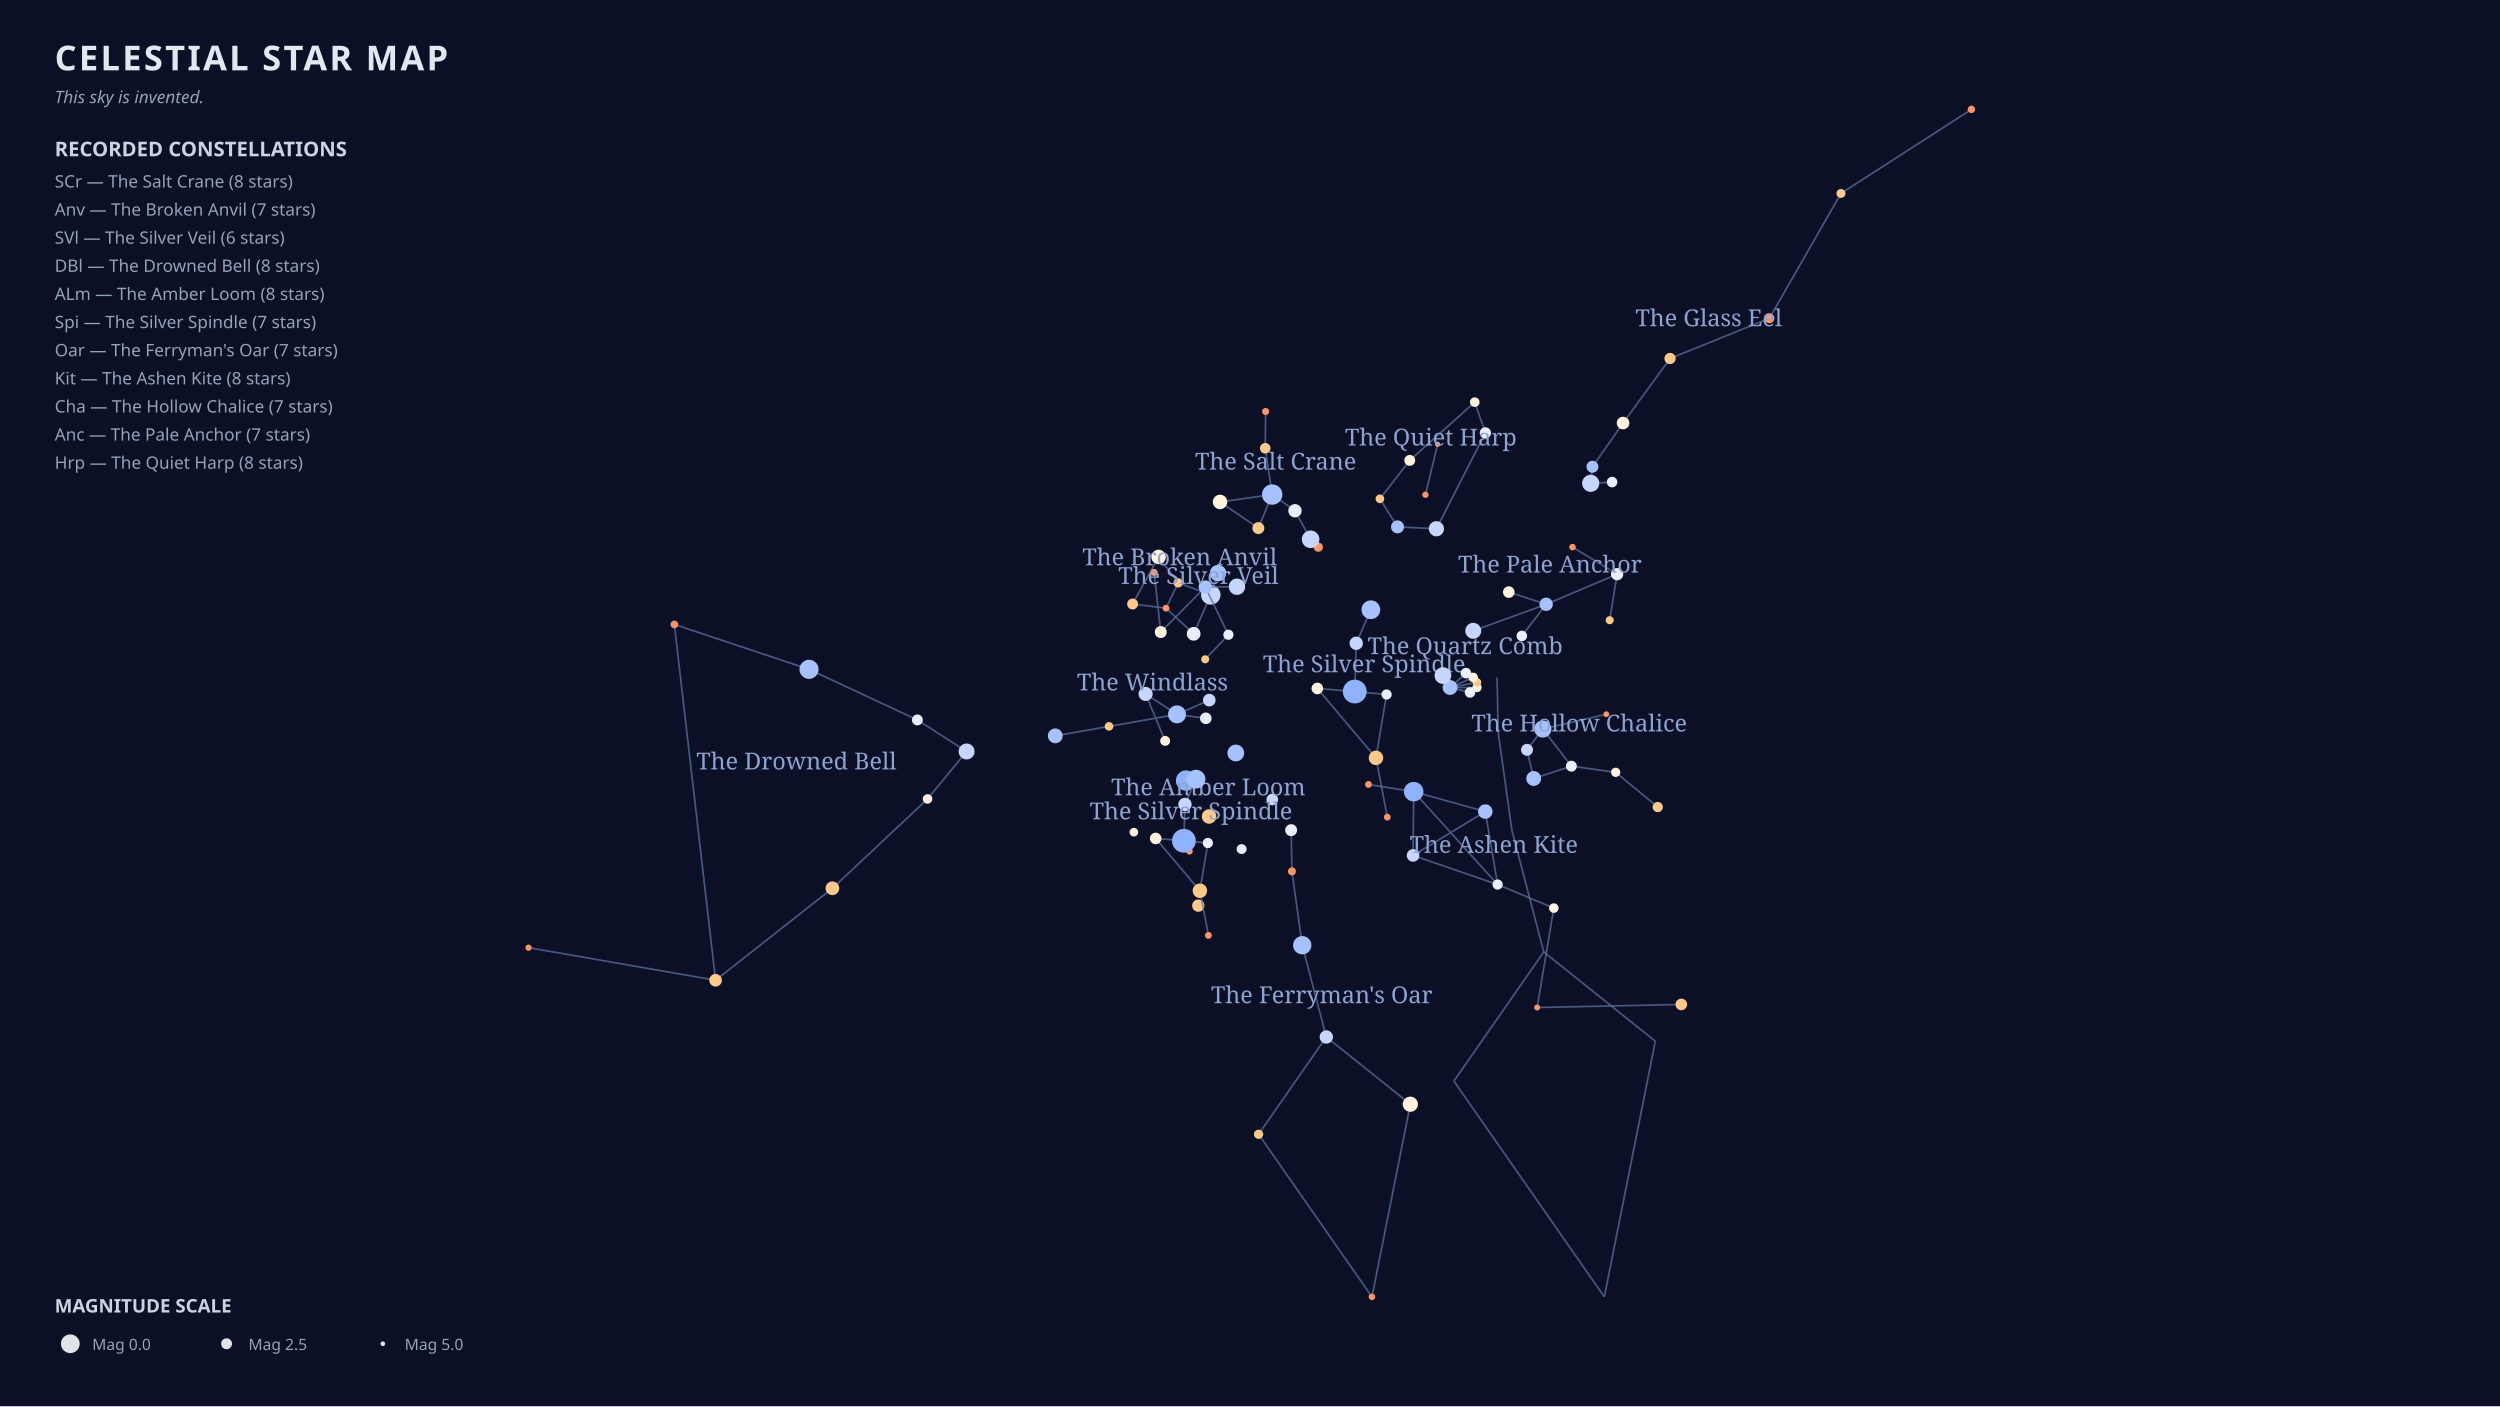
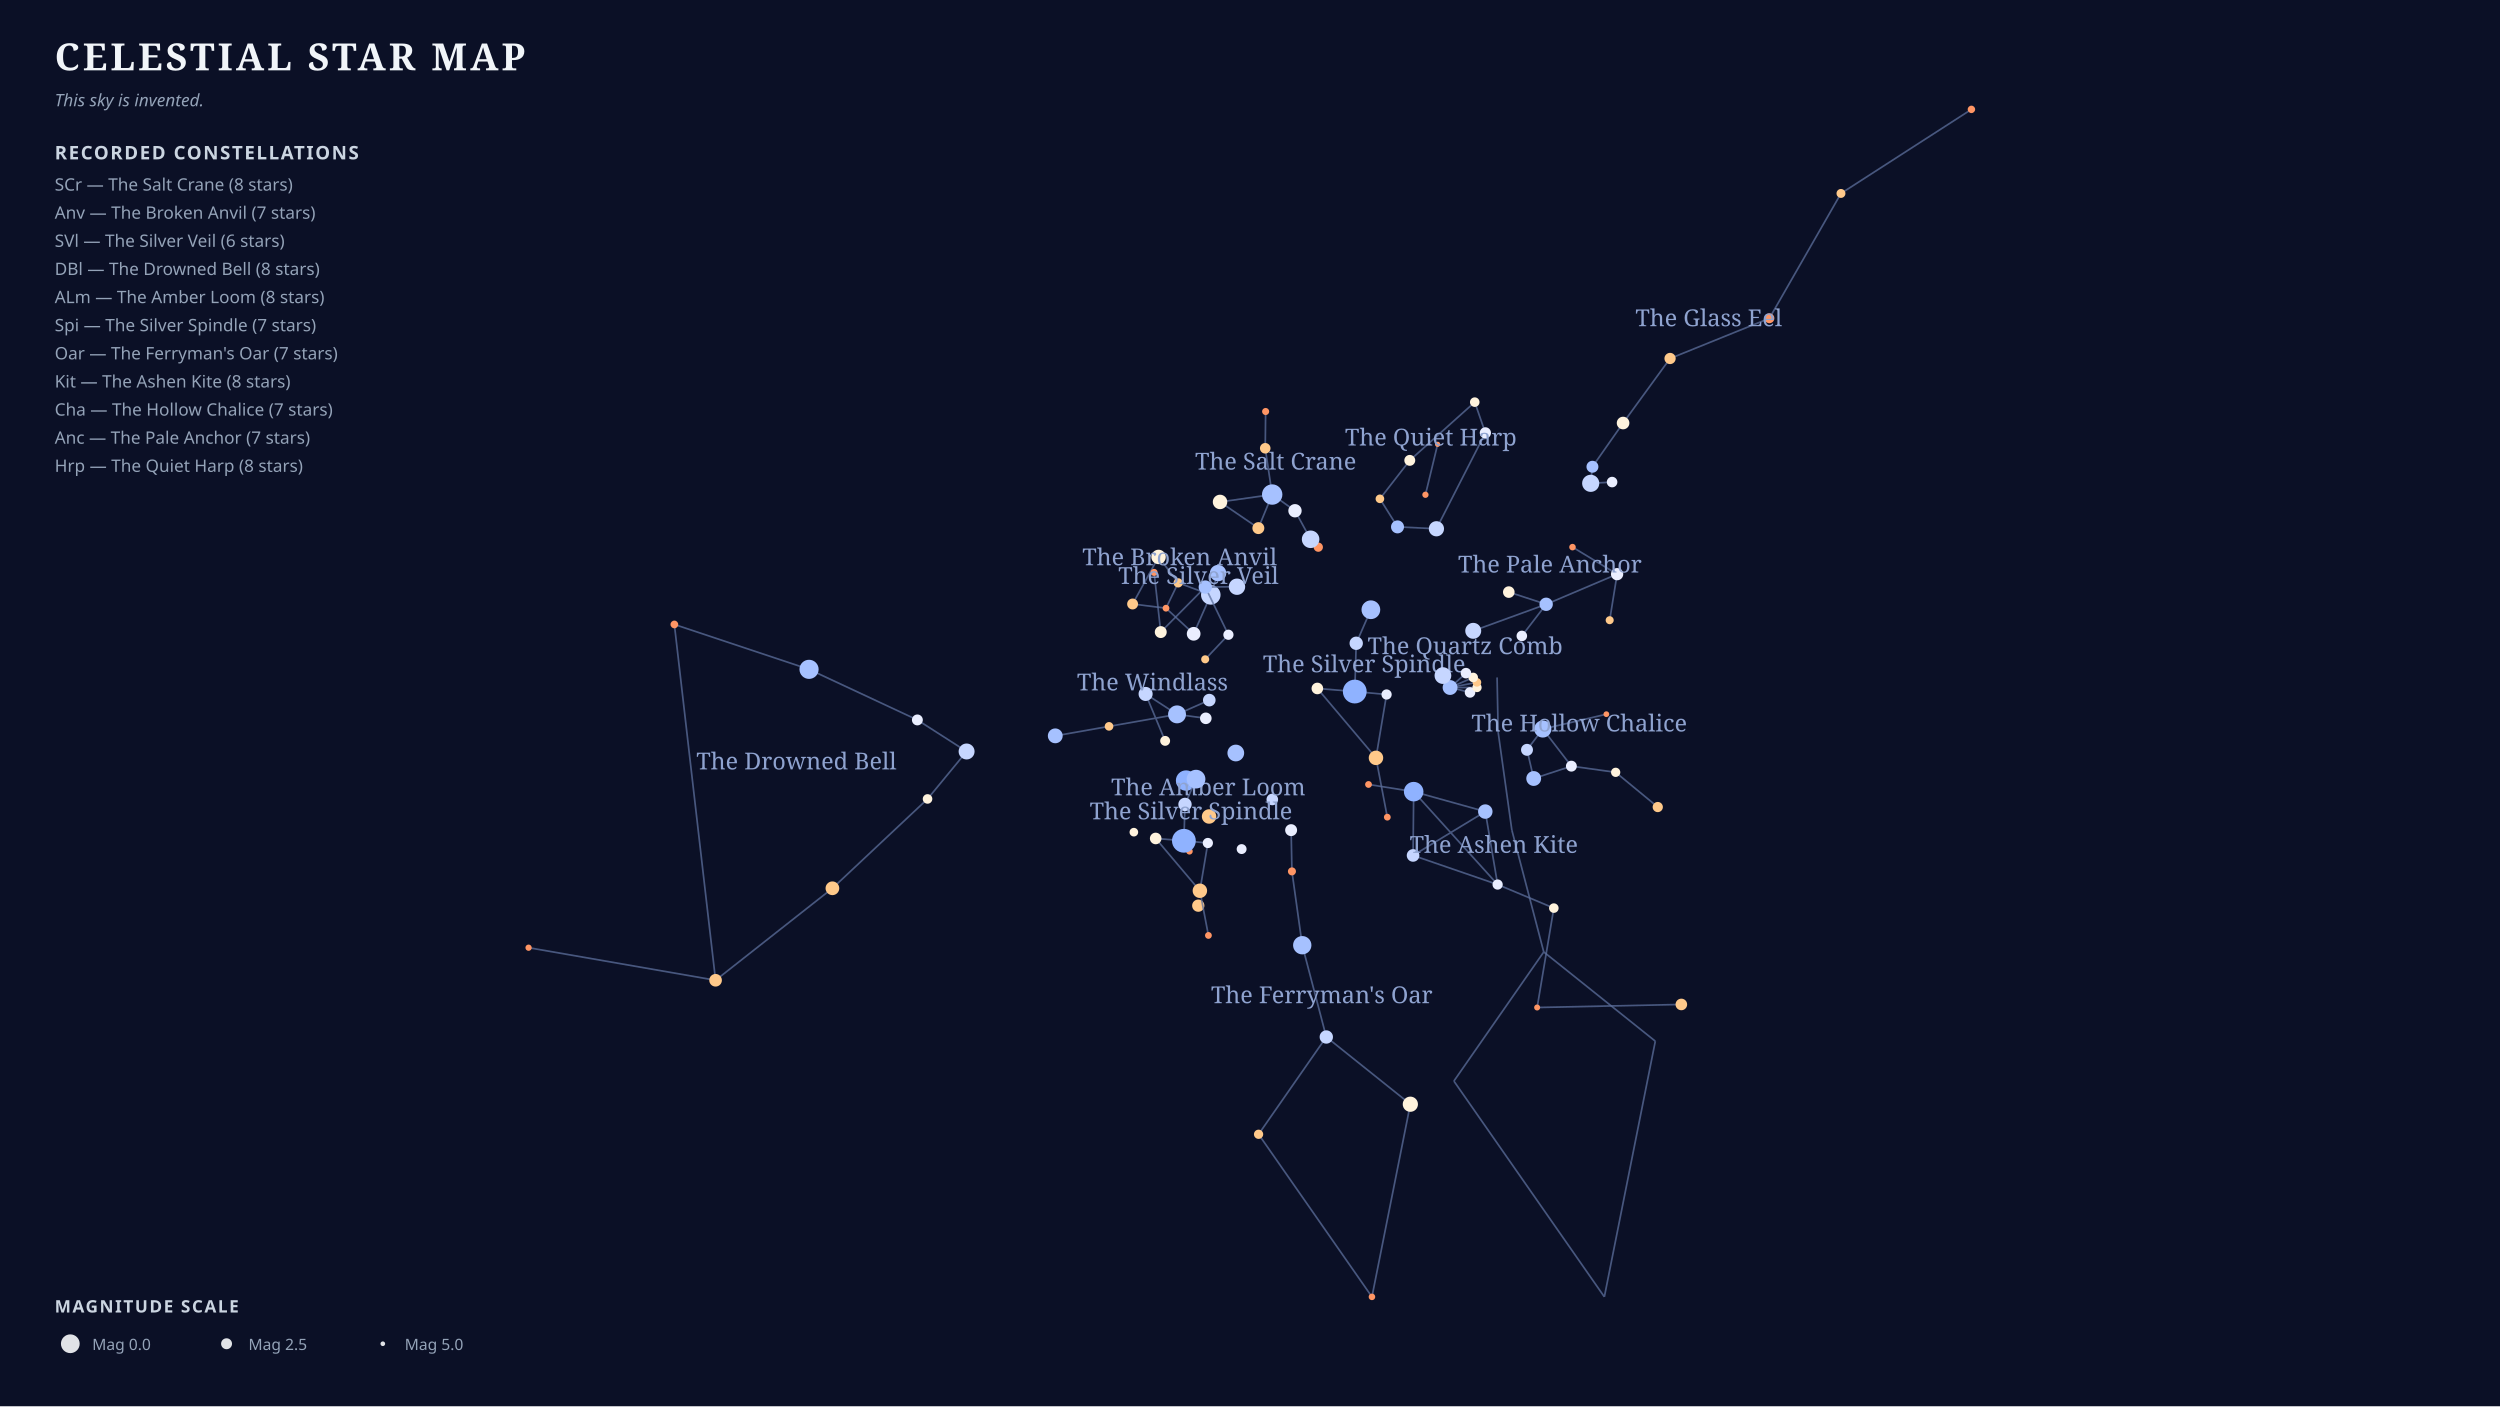
<svg xmlns="http://www.w3.org/2000/svg" width="1600" height="900" viewBox="0 0 1600 900" role="img" aria-label="A sky invented by three agents">
  <rect width="1600" height="900" fill="#0b1026" />
  <g stroke="#5c6f9c" stroke-width="1.1" opacity="0.75">
    <line x1="843.71" y1="350.19" x2="838.79" y2="345.14" />
    <line x1="838.79" y1="345.14" x2="828.79" y2="326.88" />
    <line x1="828.79" y1="326.88" x2="814.20" y2="316.51" />
    <line x1="814.20" y1="316.51" x2="805.35" y2="337.99" />
    <line x1="805.35" y1="337.99" x2="780.82" y2="321.24" />
    <line x1="780.82" y1="321.24" x2="814.20" y2="316.51" />
    <line x1="814.20" y1="316.51" x2="809.75" y2="286.90" />
    <line x1="809.75" y1="286.90" x2="810.00" y2="263.36" />
  </g>
  <circle cx="843.71" cy="350.19" r="2.96" fill="#ff9564" />
  <circle cx="810.00" cy="263.36" r="2.28" fill="#ff9564" />
  <circle cx="838.79" cy="345.14" r="5.62" fill="#c6d6ff" />
  <circle cx="809.75" cy="286.90" r="3.38" fill="#ffc98a" />
  <circle cx="828.79" cy="326.88" r="4.27" fill="#eaeeff" />
  <circle cx="814.20" cy="316.51" r="6.53" fill="#a6c1ff" />
  <circle cx="780.82" cy="321.24" r="4.63" fill="#fff3dd" />
  <circle cx="805.35" cy="337.99" r="3.82" fill="#ffc98a" />
  <text x="816.43" y="300.53" fill="#8fa3d0" font-size="15" font-family="Georgia, serif" text-anchor="middle">The Salt Crane</text>
  <g stroke="#5c6f9c" stroke-width="1.1" opacity="0.75">
    <line x1="779.56" y1="366.77" x2="774.90" y2="380.73" />
    <line x1="774.90" y1="380.73" x2="763.94" y2="405.63" />
    <line x1="774.90" y1="380.73" x2="754.04" y2="373.03" />
    <line x1="763.94" y1="405.63" x2="746.24" y2="389.25" />
    <line x1="754.04" y1="373.03" x2="746.24" y2="389.25" />
    <line x1="754.04" y1="373.03" x2="741.48" y2="356.44" />
    <line x1="746.24" y1="389.25" x2="724.86" y2="386.56" />
    <line x1="741.48" y1="356.44" x2="724.86" y2="386.56" />
  </g>
  <circle cx="741.48" cy="356.44" r="4.63" fill="#fff3dd" />
  <circle cx="724.86" cy="386.56" r="3.49" fill="#ffc98a" />
  <circle cx="779.56" cy="366.77" r="5.24" fill="#a6c1ff" />
  <circle cx="774.90" cy="380.73" r="6.26" fill="#c6d6ff" />
  <circle cx="763.94" cy="405.63" r="4.39" fill="#eaeeff" />
  <circle cx="754.04" cy="373.03" r="2.96" fill="#ffc98a" />
  <circle cx="746.24" cy="389.25" r="2.19" fill="#ff9564" />
  <text x="755.00" y="361.77" fill="#8fa3d0" font-size="15" font-family="Georgia, serif" text-anchor="middle">The Broken Anvil</text>
  <g stroke="#5c6f9c" stroke-width="1.1" opacity="0.75">
    <line x1="791.67" y1="375.50" x2="771.39" y2="375.72" />
    <line x1="771.39" y1="375.72" x2="786.19" y2="406.24" />
    <line x1="786.19" y1="406.24" x2="771.32" y2="421.96" />
    <line x1="771.39" y1="375.72" x2="742.88" y2="404.53" />
    <line x1="742.88" y1="404.53" x2="738.62" y2="366.34" />
  </g>
  <circle cx="791.67" cy="375.50" r="5.24" fill="#c6d6ff" />
  <circle cx="771.39" cy="375.72" r="4.27" fill="#a6c1ff" />
  <circle cx="786.19" cy="406.24" r="3.27" fill="#eaeeff" />
  <circle cx="742.88" cy="404.53" r="3.82" fill="#fff3dd" />
  <circle cx="771.32" cy="421.96" r="2.57" fill="#ffc98a" />
  <circle cx="738.62" cy="366.34" r="2.28" fill="#ff9564" />
  <text x="767.01" y="373.72" fill="#8fa3d0" font-size="15" font-family="Georgia, serif" text-anchor="middle">The Silver Veil</text>
  <g stroke="#5c6f9c" stroke-width="1.1" opacity="0.75">
    <line x1="618.62" y1="480.95" x2="587.12" y2="460.76" />
    <line x1="618.62" y1="480.95" x2="593.63" y2="511.32" />
    <line x1="587.12" y1="460.76" x2="517.79" y2="428.38" />
    <line x1="593.63" y1="511.32" x2="532.74" y2="568.50" />
    <line x1="517.79" y1="428.38" x2="431.59" y2="399.65" />
    <line x1="532.74" y1="568.50" x2="457.97" y2="627.37" />
    <line x1="431.59" y1="399.65" x2="457.97" y2="627.37" />
    <line x1="457.97" y1="627.37" x2="338.29" y2="606.53" />
  </g>
  <circle cx="338.29" cy="606.53" r="2.02" fill="#ff9564" />
  <circle cx="618.62" cy="480.95" r="5.11" fill="#c6d6ff" />
  <circle cx="532.74" cy="568.50" r="4.39" fill="#ffc98a" />
  <circle cx="517.79" cy="428.38" r="6.13" fill="#a6c1ff" />
  <circle cx="457.97" cy="627.37" r="4.04" fill="#ffc98a" />
  <circle cx="431.59" cy="399.65" r="2.47" fill="#ff9564" />
  <circle cx="593.63" cy="511.32" r="3.06" fill="#fff3dd" />
  <circle cx="587.12" cy="460.76" r="3.49" fill="#eaeeff" />
  <text x="509.72" y="492.43" fill="#8fa3d0" font-size="15" font-family="Georgia, serif" text-anchor="middle">The Drowned Bell</text>
  <g stroke="#5c6f9c" stroke-width="1.1" opacity="0.75">
    <line x1="753.30" y1="457.20" x2="773.94" y2="448.08" />
    <line x1="753.30" y1="457.20" x2="771.72" y2="459.72" />
    <line x1="753.30" y1="457.20" x2="733.19" y2="444.12" />
    <line x1="733.19" y1="444.12" x2="745.69" y2="474.15" />
    <line x1="753.30" y1="457.20" x2="709.78" y2="464.87" />
    <line x1="709.78" y1="464.87" x2="675.37" y2="470.94" />
  </g>
  <circle cx="709.78" cy="464.87" r="2.76" fill="#ffc98a" />
  <circle cx="753.30" cy="457.20" r="5.74" fill="#a6c1ff" />
  <circle cx="773.94" cy="448.08" r="4.04" fill="#c6d6ff" />
  <circle cx="771.72" cy="459.72" r="3.71" fill="#eaeeff" />
  <circle cx="675.37" cy="470.94" r="4.75" fill="#a6c1ff" />
  <circle cx="745.69" cy="474.15" r="3.17" fill="#fff3dd" />
  <circle cx="733.19" cy="444.12" r="4.51" fill="#c6d6ff" />
  <text x="737.57" y="441.87" fill="#8fa3d0" font-size="15" font-family="Georgia, serif" text-anchor="middle">The Windlass</text>
  <g stroke="#5c6f9c" stroke-width="1.1" opacity="0.75">
    <line x1="877.36" y1="390.23" x2="867.98" y2="411.69" />
    <line x1="867.98" y1="411.69" x2="867.05" y2="442.59" />
    <line x1="867.05" y1="442.59" x2="887.41" y2="444.48" />
    <line x1="867.05" y1="442.59" x2="843.10" y2="440.62" />
    <line x1="887.41" y1="444.48" x2="880.62" y2="485.03" />
    <line x1="843.10" y1="440.62" x2="880.62" y2="485.03" />
    <line x1="880.62" y1="485.03" x2="887.88" y2="522.99" />
  </g>
  <circle cx="880.62" cy="485.03" r="4.63" fill="#ffc98a" />
  <circle cx="887.41" cy="444.48" r="3.27" fill="#eaeeff" />
  <circle cx="867.98" cy="411.69" r="4.27" fill="#c6d6ff" />
  <circle cx="843.10" cy="440.62" r="3.71" fill="#fff3dd" />
  <circle cx="887.88" cy="522.99" r="2.19" fill="#ff9564" />
  <circle cx="877.36" cy="390.23" r="6.00" fill="#a6c1ff" />
  <circle cx="867.05" cy="442.59" r="7.62" fill="#8fb2ff" />
  <text x="873.06" y="430.23" fill="#8fa3d0" font-size="15" font-family="Georgia, serif" text-anchor="middle">The Silver Spindle</text>
  <g stroke="#5c6f9c" stroke-width="1.1" opacity="0.75">
    <line x1="958.13" y1="433.56" x2="958.82" y2="468.59" />
    <line x1="958.82" y1="468.59" x2="967.59" y2="531.30" />
    <line x1="967.59" y1="531.30" x2="988.00" y2="609.26" />
    <line x1="988.00" y1="609.26" x2="930.49" y2="691.89" />
    <line x1="988.00" y1="609.26" x2="1059.40" y2="666.36" />
    <line x1="930.49" y1="691.89" x2="1026.79" y2="830.00" />
    <line x1="1059.40" y1="666.36" x2="1026.79" y2="830.00" />
  </g>
  <circle cx="759.09" cy="499.55" r="6.53" fill="#8fb2ff" />
  <circle cx="790.91" cy="481.93" r="5.36" fill="#a6c1ff" />
  <circle cx="766.89" cy="579.62" r="3.93" fill="#ffc98a" />
  <circle cx="725.67" cy="532.59" r="2.76" fill="#fff3dd" />
  <circle cx="794.64" cy="543.41" r="3.17" fill="#eaeeff" />
  <circle cx="814.27" cy="511.66" r="3.71" fill="#c6d6ff" />
  <circle cx="773.81" cy="522.55" r="4.63" fill="#ffc98a" />
  <circle cx="761.25" cy="544.83" r="2.11" fill="#ff9564" />
  <text x="773.31" y="509.02" fill="#8fa3d0" font-size="15" font-family="Georgia, serif" text-anchor="middle">The Amber Loom</text>
  <g stroke="#5c6f9c" stroke-width="1.1" opacity="0.75">
    <line x1="765.46" y1="498.65" x2="758.40" y2="514.82" />
    <line x1="758.40" y1="514.82" x2="757.69" y2="538.10" />
    <line x1="757.69" y1="538.10" x2="773.03" y2="539.52" />
    <line x1="757.69" y1="538.10" x2="739.64" y2="536.62" />
    <line x1="773.03" y1="539.52" x2="767.92" y2="570.08" />
    <line x1="739.64" y1="536.62" x2="767.92" y2="570.08" />
    <line x1="767.92" y1="570.08" x2="773.39" y2="598.68" />
  </g>
  <circle cx="767.92" cy="570.08" r="4.63" fill="#ffc98a" />
  <circle cx="773.03" cy="539.52" r="3.27" fill="#eaeeff" />
  <circle cx="758.40" cy="514.82" r="4.27" fill="#c6d6ff" />
  <circle cx="739.64" cy="536.62" r="3.71" fill="#fff3dd" />
  <circle cx="773.39" cy="598.68" r="2.19" fill="#ff9564" />
  <circle cx="765.46" cy="498.65" r="6.00" fill="#a6c1ff" />
  <circle cx="757.69" cy="538.10" r="7.62" fill="#8fb2ff" />
  <text x="762.22" y="524.35" fill="#8fa3d0" font-size="15" font-family="Georgia, serif" text-anchor="middle">The Silver Spindle</text>
  <g stroke="#5c6f9c" stroke-width="1.1" opacity="0.75">
    <line x1="826.32" y1="531.29" x2="826.84" y2="557.69" />
    <line x1="826.84" y1="557.69" x2="833.44" y2="604.94" />
    <line x1="833.44" y1="604.94" x2="848.83" y2="663.68" />
    <line x1="848.83" y1="663.68" x2="805.49" y2="725.94" />
    <line x1="848.83" y1="663.68" x2="902.62" y2="706.70" />
    <line x1="805.49" y1="725.94" x2="878.05" y2="830.00" />
    <line x1="902.62" y1="706.70" x2="878.05" y2="830.00" />
  </g>
  <circle cx="902.62" cy="706.70" r="4.87" fill="#fff3dd" />
  <circle cx="805.49" cy="725.94" r="2.96" fill="#ffc98a" />
  <circle cx="826.84" cy="557.69" r="2.57" fill="#ff9564" />
  <circle cx="826.32" cy="531.29" r="3.82" fill="#eaeeff" />
  <circle cx="833.44" cy="604.94" r="5.87" fill="#a6c1ff" />
  <circle cx="848.83" cy="663.68" r="4.27" fill="#c6d6ff" />
  <circle cx="878.05" cy="830.00" r="2.11" fill="#ff9564" />
  <text x="845.94" y="642.04" fill="#8fa3d0" font-size="15" font-family="Georgia, serif" text-anchor="middle">The Ferryman's Oar</text>
  <g stroke="#5c6f9c" stroke-width="1.1" opacity="0.75">
    <line x1="904.75" y1="506.66" x2="904.36" y2="547.48" />
    <line x1="904.36" y1="547.48" x2="958.48" y2="566.11" />
    <line x1="958.48" y1="566.11" x2="950.59" y2="519.41" />
    <line x1="950.59" y1="519.41" x2="904.75" y2="506.66" />
    <line x1="904.75" y1="506.66" x2="958.48" y2="566.11" />
    <line x1="904.36" y1="547.48" x2="950.59" y2="519.41" />
    <line x1="958.48" y1="566.11" x2="994.45" y2="581.19" />
    <line x1="994.45" y1="581.19" x2="983.77" y2="644.80" />
    <line x1="983.77" y1="644.80" x2="1076.06" y2="642.85" />
    <line x1="904.75" y1="506.66" x2="875.85" y2="502.06" />
  </g>
  <circle cx="950.59" cy="519.41" r="4.63" fill="#a6c1ff" />
  <circle cx="958.48" cy="566.11" r="3.27" fill="#eaeeff" />
  <circle cx="994.45" cy="581.19" r="3.06" fill="#fff3dd" />
  <circle cx="983.77" cy="644.80" r="1.93" fill="#ff9564" />
  <circle cx="1076.06" cy="642.85" r="3.71" fill="#ffc98a" />
  <circle cx="904.75" cy="506.66" r="6.26" fill="#8fb2ff" />
  <circle cx="875.85" cy="502.06" r="2.19" fill="#ff9564" />
  <circle cx="904.36" cy="547.48" r="4.04" fill="#c6d6ff" />
  <text x="956.04" y="545.82" fill="#8fa3d0" font-size="15" font-family="Georgia, serif" text-anchor="middle">The Ashen Kite</text>
  <g stroke="#5c6f9c" stroke-width="1.1" opacity="0.75">
    <line x1="981.57" y1="498.24" x2="977.28" y2="479.89" />
    <line x1="977.28" y1="479.89" x2="987.39" y2="466.56" />
    <line x1="981.57" y1="498.24" x2="1005.68" y2="490.34" />
    <line x1="987.39" y1="466.56" x2="1005.68" y2="490.34" />
    <line x1="1005.68" y1="490.34" x2="1034.03" y2="494.29" />
    <line x1="1034.03" y1="494.29" x2="1060.97" y2="516.51" />
    <line x1="987.39" y1="466.56" x2="1028.07" y2="457.08" />
  </g>
  <circle cx="1005.68" cy="490.34" r="3.49" fill="#eaeeff" />
  <circle cx="1028.07" cy="457.08" r="1.85" fill="#ff9564" />
  <circle cx="1060.97" cy="516.51" r="3.27" fill="#ffc98a" />
  <circle cx="987.39" cy="466.56" r="5.49" fill="#a6c1ff" />
  <circle cx="981.57" cy="498.24" r="4.75" fill="#a6c1ff" />
  <circle cx="977.28" cy="479.89" r="3.82" fill="#c6d6ff" />
  <circle cx="1034.03" cy="494.29" r="2.96" fill="#fff3dd" />
  <text x="1010.71" y="468.13" fill="#8fa3d0" font-size="15" font-family="Georgia, serif" text-anchor="middle">The Hollow Chalice</text>
  <g stroke="#5c6f9c" stroke-width="1.1" opacity="0.75">
    <line x1="923.47" y1="432.37" x2="928.04" y2="440.01" />
    <line x1="928.04" y1="440.01" x2="940.82" y2="443.15" />
    <line x1="928.04" y1="440.01" x2="945.28" y2="440.01" />
    <line x1="928.04" y1="440.01" x2="945.23" y2="436.71" />
    <line x1="928.04" y1="440.01" x2="942.85" y2="433.57" />
    <line x1="928.04" y1="440.01" x2="938.22" y2="430.82" />
  </g>
  <circle cx="928.04" cy="440.01" r="4.75" fill="#a6c1ff" />
  <circle cx="923.47" cy="432.37" r="5.36" fill="#c6d6ff" />
  <circle cx="940.82" cy="443.15" r="3.38" fill="#eaeeff" />
  <circle cx="945.28" cy="440.01" r="2.96" fill="#fff3dd" />
  <circle cx="945.23" cy="436.71" r="2.76" fill="#ffc98a" />
  <circle cx="942.85" cy="433.57" r="3.06" fill="#fff3dd" />
  <circle cx="938.22" cy="430.82" r="3.38" fill="#eaeeff" />
  <text x="937.70" y="418.66" fill="#8fa3d0" font-size="15" font-family="Georgia, serif" text-anchor="middle">The Quartz Comb</text>
  <g stroke="#5c6f9c" stroke-width="1.1" opacity="0.75">
    <line x1="1018.05" y1="309.33" x2="1031.74" y2="308.53" />
    <line x1="1018.05" y1="309.33" x2="1019.16" y2="298.72" />
    <line x1="1019.16" y1="298.72" x2="1038.77" y2="270.74" />
    <line x1="1038.77" y1="270.74" x2="1068.84" y2="229.43" />
    <line x1="1068.84" y1="229.43" x2="1132.42" y2="203.69" />
    <line x1="1132.42" y1="203.69" x2="1178.22" y2="123.80" />
    <line x1="1178.22" y1="123.80" x2="1261.71" y2="70.00" />
  </g>
  <circle cx="1038.77" cy="270.74" r="4.04" fill="#fff3dd" />
  <circle cx="1068.84" cy="229.43" r="3.60" fill="#ffc98a" />
  <circle cx="1132.42" cy="203.69" r="3.17" fill="#ff9564" />
  <circle cx="1178.22" cy="123.80" r="2.86" fill="#ffc98a" />
  <circle cx="1019.16" cy="298.72" r="3.82" fill="#a6c1ff" />
  <circle cx="1018.05" cy="309.33" r="5.49" fill="#c6d6ff" />
  <circle cx="1031.74" cy="308.53" r="3.38" fill="#eaeeff" />
  <circle cx="1261.71" cy="70.00" r="2.38" fill="#ff9564" />
  <text x="1093.61" y="208.78" fill="#8fa3d0" font-size="15" font-family="Georgia, serif" text-anchor="middle">The Glass Eel</text>
  <g stroke="#5c6f9c" stroke-width="1.1" opacity="0.75">
    <line x1="942.87" y1="403.73" x2="989.54" y2="386.74" />
    <line x1="989.54" y1="386.74" x2="973.97" y2="407.00" />
    <line x1="989.54" y1="386.74" x2="965.63" y2="378.94" />
    <line x1="989.54" y1="386.74" x2="1034.95" y2="367.46" />
    <line x1="1034.95" y1="367.46" x2="1030.20" y2="396.93" />
    <line x1="1034.95" y1="367.46" x2="1006.40" y2="350.16" />
  </g>
  <circle cx="1034.95" cy="367.46" r="3.93" fill="#eaeeff" />
  <circle cx="1006.40" cy="350.16" r="2.11" fill="#ff9564" />
  <circle cx="1030.20" cy="396.93" r="2.57" fill="#ffc98a" />
  <circle cx="942.87" cy="403.73" r="5.11" fill="#c6d6ff" />
  <circle cx="989.54" cy="386.74" r="4.27" fill="#a6c1ff" />
  <circle cx="965.63" cy="378.94" r="3.71" fill="#fff3dd" />
  <circle cx="973.97" cy="407.00" r="3.38" fill="#eaeeff" />
  <text x="991.94" y="366.42" fill="#8fa3d0" font-size="15" font-family="Georgia, serif" text-anchor="middle">The Pale Anchor</text>
  <g stroke="#5c6f9c" stroke-width="1.1" opacity="0.75">
    <line x1="919.31" y1="338.41" x2="950.64" y2="277.05" />
    <line x1="919.31" y1="338.41" x2="894.41" y2="337.21" />
    <line x1="894.41" y1="337.21" x2="883.14" y2="319.24" />
    <line x1="883.14" y1="319.24" x2="902.26" y2="294.63" />
    <line x1="902.26" y1="294.63" x2="943.84" y2="257.37" />
    <line x1="943.84" y1="257.37" x2="950.64" y2="277.05" />
    <line x1="912.28" y1="316.65" x2="920.07" y2="284.38" />
  </g>
  <circle cx="943.84" cy="257.37" r="3.06" fill="#fff3dd" />
  <circle cx="894.41" cy="337.21" r="4.16" fill="#a6c1ff" />
  <circle cx="950.64" cy="277.05" r="3.60" fill="#eaeeff" />
  <circle cx="919.31" cy="338.41" r="4.87" fill="#c6d6ff" />
  <circle cx="883.14" cy="319.24" r="2.76" fill="#ffc98a" />
  <circle cx="902.26" cy="294.63" r="3.49" fill="#fff3dd" />
  <circle cx="912.28" cy="316.65" r="2.02" fill="#ff9564" />
  <circle cx="920.07" cy="284.38" r="1.69" fill="#ff9564" />
  <text x="915.74" y="285.12" fill="#8fa3d0" font-size="15" font-family="Georgia, serif" text-anchor="middle">The Quiet Harp</text>
  <g class="title-block">
-     <text x="35" y="45" font-family="sans-serif" font-size="22" font-weight="bold" fill="#e2e8f0" letter-spacing="1.5">CELESTIAL STAR MAP</text>
-     <text x="35" y="66" font-family="sans-serif" font-size="11" font-style="italic" fill="#94a3b8">This sky is invented.</text>
+     <text x="35" y="45" font-family="Georgia, serif" font-size="24" font-weight="bold" fill="#f1f5f9" letter-spacing="2.0">CELESTIAL STAR MAP</text>
+     <text x="35" y="68" font-family="sans-serif" font-size="11" font-style="italic" fill="#94a3b8">This sky is invented.</text>
  </g>
  <g class="constellation-list">
-     <text x="35" y="100" font-family="sans-serif" font-size="13" font-weight="bold" fill="#cbd5e1">RECORDED CONSTELLATIONS</text>
-     <text x="35" y="120" font-family="sans-serif" font-size="11" fill="#94a3b8">SCr — The Salt Crane (8 stars)</text>
-     <text x="35" y="138" font-family="sans-serif" font-size="11" fill="#94a3b8">Anv — The Broken Anvil (7 stars)</text>
-     <text x="35" y="156" font-family="sans-serif" font-size="11" fill="#94a3b8">SVl — The Silver Veil (6 stars)</text>
-     <text x="35" y="174" font-family="sans-serif" font-size="11" fill="#94a3b8">DBl — The Drowned Bell (8 stars)</text>
-     <text x="35" y="192" font-family="sans-serif" font-size="11" fill="#94a3b8">ALm — The Amber Loom (8 stars)</text>
-     <text x="35" y="210" font-family="sans-serif" font-size="11" fill="#94a3b8">Spi — The Silver Spindle (7 stars)</text>
-     <text x="35" y="228" font-family="sans-serif" font-size="11" fill="#94a3b8">Oar — The Ferryman's Oar (7 stars)</text>
-     <text x="35" y="246" font-family="sans-serif" font-size="11" fill="#94a3b8">Kit — The Ashen Kite (8 stars)</text>
-     <text x="35" y="264" font-family="sans-serif" font-size="11" fill="#94a3b8">Cha — The Hollow Chalice (7 stars)</text>
-     <text x="35" y="282" font-family="sans-serif" font-size="11" fill="#94a3b8">Anc — The Pale Anchor (7 stars)</text>
-     <text x="35" y="300" font-family="sans-serif" font-size="11" fill="#94a3b8">Hrp — The Quiet Harp (8 stars)</text>
+     <text x="35" y="102" font-family="sans-serif" font-size="12" font-weight="bold" fill="#cbd5e1" letter-spacing="1.0">RECORDED CONSTELLATIONS</text>
+     <text x="35" y="122" font-family="sans-serif" font-size="11" fill="#94a3b8">SCr — The Salt Crane (8 stars)</text>
+     <text x="35" y="140" font-family="sans-serif" font-size="11" fill="#94a3b8">Anv — The Broken Anvil (7 stars)</text>
+     <text x="35" y="158" font-family="sans-serif" font-size="11" fill="#94a3b8">SVl — The Silver Veil (6 stars)</text>
+     <text x="35" y="176" font-family="sans-serif" font-size="11" fill="#94a3b8">DBl — The Drowned Bell (8 stars)</text>
+     <text x="35" y="194" font-family="sans-serif" font-size="11" fill="#94a3b8">ALm — The Amber Loom (8 stars)</text>
+     <text x="35" y="212" font-family="sans-serif" font-size="11" fill="#94a3b8">Spi — The Silver Spindle (7 stars)</text>
+     <text x="35" y="230" font-family="sans-serif" font-size="11" fill="#94a3b8">Oar — The Ferryman's Oar (7 stars)</text>
+     <text x="35" y="248" font-family="sans-serif" font-size="11" fill="#94a3b8">Kit — The Ashen Kite (8 stars)</text>
+     <text x="35" y="266" font-family="sans-serif" font-size="11" fill="#94a3b8">Cha — The Hollow Chalice (7 stars)</text>
+     <text x="35" y="284" font-family="sans-serif" font-size="11" fill="#94a3b8">Anc — The Pale Anchor (7 stars)</text>
+     <text x="35" y="302" font-family="sans-serif" font-size="11" fill="#94a3b8">Hrp — The Quiet Harp (8 stars)</text>
  </g>
  <g class="magnitude-key">
-     <text x="35" y="840" font-family="sans-serif" font-size="12" font-weight="bold" fill="#cbd5e1">MAGNITUDE SCALE</text>
+     <text x="35" y="840" font-family="sans-serif" font-size="11" font-weight="bold" fill="#cbd5e1" letter-spacing="1.0">MAGNITUDE SCALE</text>
    <circle cx="45" cy="860" r="6.0" fill="#f8fafc" opacity="0.9" />
    <text x="59" y="864" font-family="sans-serif" font-size="10" fill="#94a3b8">Mag 0.0</text>
    <circle cx="145" cy="860" r="3.5" fill="#f8fafc" opacity="0.9" />
    <text x="159" y="864" font-family="sans-serif" font-size="10" fill="#94a3b8">Mag 2.5</text>
    <circle cx="245" cy="860" r="1.5" fill="#f8fafc" opacity="0.9" />
    <text x="259" y="864" font-family="sans-serif" font-size="10" fill="#94a3b8">Mag 5.0</text>
  </g>
</svg>
